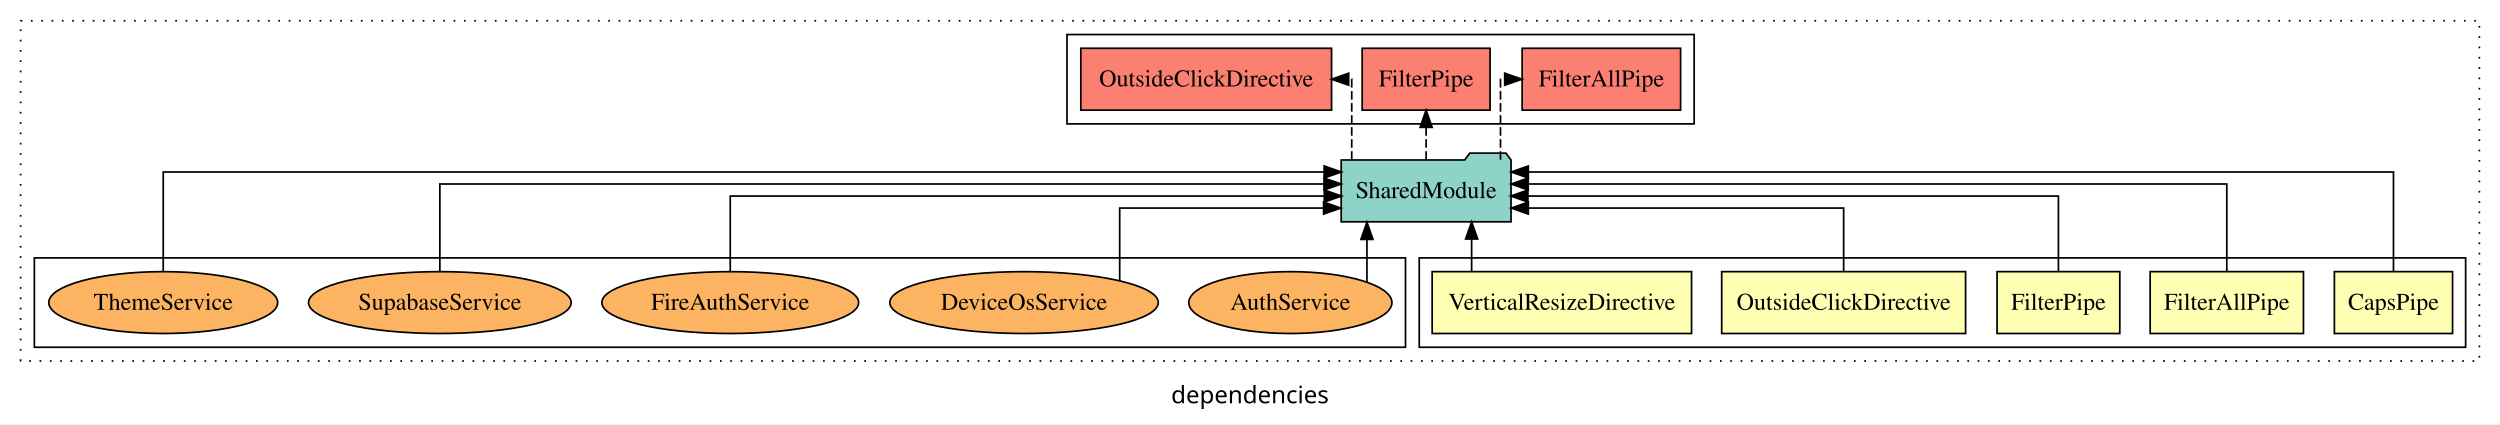
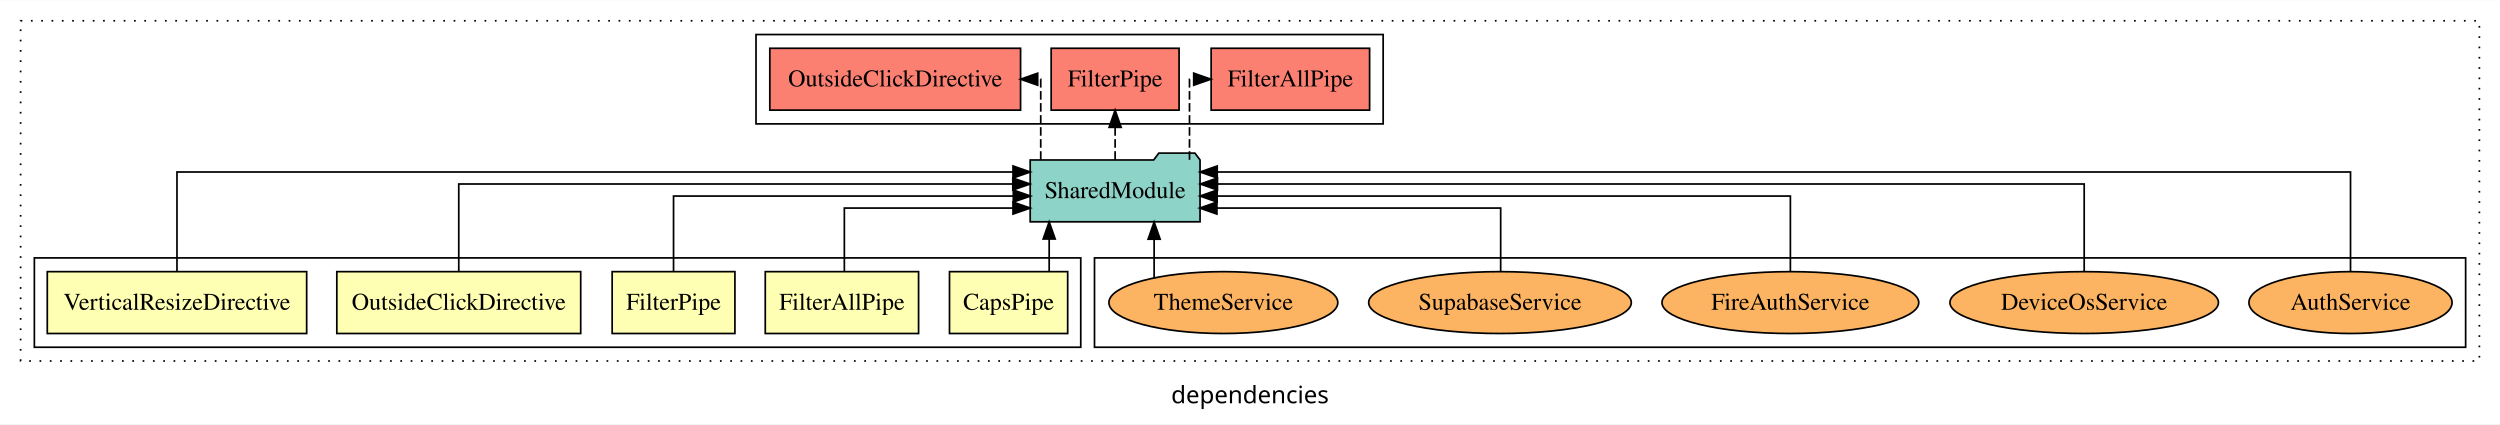
<svg xmlns="http://www.w3.org/2000/svg" width="1455pt" height="247pt" viewBox="0.00 0.00 1455.00 246.80">
  <g id="graph0" class="graph" transform="scale(1 1) rotate(0) translate(4 242.8)">
    <polygon fill="white" stroke="transparent" points="-4,4 -4,-242.8 1451,-242.8 1451,4 -4,4" />
    <text text-anchor="middle" x="723.5" y="-8.2" font-family="sans-serif" font-size="14.00">dependencies</text>
    <g id="clust1" class="cluster">
      <polygon fill="none" stroke="black" stroke-dasharray="1,5" points="8,-32.8 8,-230.8 1439,-230.8 1439,-32.8 8,-32.8" />
    </g>
+     <g id="clust11" class="cluster">
+       <polygon fill="none" stroke="black" points="633,-40.8 633,-92.8 1431,-92.8 1431,-40.8 633,-40.8" />
+     </g>
    <g id="clust9" class="cluster">
-       <polygon fill="none" stroke="black" points="617,-170.8 617,-222.8 982,-222.8 982,-170.8 617,-170.8" />
+       <polygon fill="none" stroke="black" points="436,-170.8 436,-222.8 801,-222.8 801,-170.8 436,-170.8" />
    </g>
    <g id="clust2" class="cluster">
-       <polygon fill="none" stroke="black" points="822,-40.8 822,-92.8 1431,-92.8 1431,-40.8 822,-40.8" />
-     </g>
-     <g id="clust11" class="cluster">
-       <polygon fill="none" stroke="black" points="16,-40.8 16,-92.8 814,-92.8 814,-40.8 16,-40.8" />
+       <polygon fill="none" stroke="black" points="16,-40.8 16,-92.8 625,-92.8 625,-40.8 16,-40.8" />
    </g>
    <g id="node1" class="node">
-       <polygon fill="#ffffb3" stroke="black" points="1423.39,-84.8 1354.61,-84.8 1354.61,-48.8 1423.39,-48.8 1423.39,-84.8" />
-       <text text-anchor="middle" x="1389" y="-62.6" font-family="Times,serif" font-size="14.00">CapsPipe</text>
+       <polygon fill="#ffffb3" stroke="black" points="617.39,-84.8 548.61,-84.8 548.61,-48.8 617.39,-48.8 617.39,-84.8" />
+       <text text-anchor="middle" x="583" y="-62.6" font-family="Times,serif" font-size="14.00">CapsPipe</text>
    </g>
    <g id="node6" class="node">
-       <polygon fill="#8dd3c7" stroke="black" points="875.43,-149.8 872.43,-153.8 851.43,-153.8 848.43,-149.8 776.57,-149.8 776.57,-113.8 875.43,-113.8 875.43,-149.8" />
-       <text text-anchor="middle" x="826" y="-127.6" font-family="Times,serif" font-size="14.00">SharedModule</text>
+       <polygon fill="#8dd3c7" stroke="black" points="694.43,-149.8 691.43,-153.8 670.43,-153.8 667.43,-149.8 595.57,-149.8 595.57,-113.8 694.43,-113.8 694.43,-149.8" />
+       <text text-anchor="middle" x="645" y="-127.6" font-family="Times,serif" font-size="14.00">SharedModule</text>
    </g>
    <g id="edge1" class="edge">
-       <path fill="none" stroke="black" d="M1389,-84.81C1389,-107.29 1389,-142.8 1389,-142.8 1389,-142.8 885.47,-142.8 885.47,-142.8" />
-       <polygon fill="black" stroke="black" points="885.47,-139.3 875.47,-142.8 885.47,-146.3 885.47,-139.3" />
+       <path fill="none" stroke="black" d="M606.62,-84.91C606.62,-84.91 606.62,-103.79 606.62,-103.79" />
+       <polygon fill="black" stroke="black" points="603.12,-103.79 606.62,-113.79 610.12,-103.79 603.12,-103.79" />
    </g>
    <g id="node2" class="node">
-       <polygon fill="#ffffb3" stroke="black" points="1336.61,-84.8 1247.39,-84.8 1247.39,-48.8 1336.61,-48.8 1336.61,-84.8" />
-       <text text-anchor="middle" x="1292" y="-62.6" font-family="Times,serif" font-size="14.00">FilterAllPipe</text>
+       <polygon fill="#ffffb3" stroke="black" points="530.61,-84.8 441.39,-84.8 441.39,-48.8 530.61,-48.8 530.61,-84.8" />
+       <text text-anchor="middle" x="486" y="-62.6" font-family="Times,serif" font-size="14.00">FilterAllPipe</text>
    </g>
    <g id="edge2" class="edge">
-       <path fill="none" stroke="black" d="M1292,-84.93C1292,-105.37 1292,-135.8 1292,-135.8 1292,-135.8 885.43,-135.8 885.43,-135.8" />
-       <polygon fill="black" stroke="black" points="885.43,-132.3 875.43,-135.8 885.43,-139.3 885.43,-132.3" />
+       <path fill="none" stroke="black" d="M487.41,-84.81C487.41,-100.85 487.41,-121.8 487.41,-121.8 487.41,-121.8 585.57,-121.8 585.57,-121.8" />
+       <polygon fill="black" stroke="black" points="585.57,-125.3 595.57,-121.8 585.57,-118.3 585.57,-125.3" />
    </g>
    <g id="node3" class="node">
-       <polygon fill="#ffffb3" stroke="black" points="1229.72,-84.8 1158.28,-84.8 1158.28,-48.8 1229.72,-48.8 1229.72,-84.8" />
-       <text text-anchor="middle" x="1194" y="-62.6" font-family="Times,serif" font-size="14.00">FilterPipe</text>
+       <polygon fill="#ffffb3" stroke="black" points="423.72,-84.8 352.28,-84.8 352.28,-48.8 423.72,-48.8 423.72,-84.8" />
+       <text text-anchor="middle" x="388" y="-62.6" font-family="Times,serif" font-size="14.00">FilterPipe</text>
    </g>
    <g id="edge3" class="edge">
-       <path fill="none" stroke="black" d="M1194,-85.07C1194,-103.36 1194,-128.8 1194,-128.8 1194,-128.8 885.25,-128.8 885.25,-128.8" />
-       <polygon fill="black" stroke="black" points="885.25,-125.3 875.25,-128.8 885.25,-132.3 885.25,-125.3" />
+       <path fill="none" stroke="black" d="M388,-85.07C388,-103.36 388,-128.8 388,-128.8 388,-128.8 585.75,-128.8 585.75,-128.8" />
+       <polygon fill="black" stroke="black" points="585.75,-132.3 595.75,-128.8 585.75,-125.3 585.75,-132.3" />
    </g>
    <g id="node4" class="node">
-       <polygon fill="#ffffb3" stroke="black" points="1139.97,-84.8 998.03,-84.8 998.03,-48.8 1139.97,-48.8 1139.97,-84.8" />
-       <text text-anchor="middle" x="1069" y="-62.6" font-family="Times,serif" font-size="14.00">OutsideClickDirective</text>
+       <polygon fill="#ffffb3" stroke="black" points="333.97,-84.8 192.03,-84.8 192.03,-48.8 333.97,-48.8 333.97,-84.8" />
+       <text text-anchor="middle" x="263" y="-62.6" font-family="Times,serif" font-size="14.00">OutsideClickDirective</text>
    </g>
    <g id="edge4" class="edge">
-       <path fill="none" stroke="black" d="M1069,-84.81C1069,-100.85 1069,-121.8 1069,-121.8 1069,-121.8 885.47,-121.8 885.47,-121.8" />
-       <polygon fill="black" stroke="black" points="885.47,-118.3 875.47,-121.8 885.47,-125.3 885.47,-118.3" />
+       <path fill="none" stroke="black" d="M263,-84.93C263,-105.37 263,-135.8 263,-135.8 263,-135.8 585.45,-135.8 585.45,-135.8" />
+       <polygon fill="black" stroke="black" points="585.45,-139.3 595.45,-135.8 585.45,-132.3 585.45,-139.3" />
    </g>
    <g id="node5" class="node">
-       <polygon fill="#ffffb3" stroke="black" points="980.48,-84.8 829.52,-84.8 829.52,-48.8 980.48,-48.8 980.48,-84.8" />
-       <text text-anchor="middle" x="905" y="-62.6" font-family="Times,serif" font-size="14.00">VerticalResizeDirective</text>
+       <polygon fill="#ffffb3" stroke="black" points="174.48,-84.8 23.52,-84.8 23.52,-48.8 174.48,-48.8 174.48,-84.8" />
+       <text text-anchor="middle" x="99" y="-62.6" font-family="Times,serif" font-size="14.00">VerticalResizeDirective</text>
    </g>
    <g id="edge5" class="edge">
-       <path fill="none" stroke="black" d="M852.49,-84.91C852.49,-84.91 852.49,-103.79 852.49,-103.79" />
-       <polygon fill="black" stroke="black" points="848.99,-103.79 852.49,-113.79 855.99,-103.79 848.99,-103.79" />
+       <path fill="none" stroke="black" d="M99,-84.81C99,-107.29 99,-142.8 99,-142.8 99,-142.8 585.58,-142.8 585.58,-142.8" />
+       <polygon fill="black" stroke="black" points="585.58,-146.3 595.58,-142.8 585.58,-139.3 585.58,-146.3" />
    </g>
    <g id="node7" class="node">
-       <polygon fill="#fb8072" stroke="black" points="974.11,-214.8 881.89,-214.8 881.89,-178.8 974.11,-178.8 974.11,-214.8" />
-       <text text-anchor="middle" x="928" y="-192.6" font-family="Times,serif" font-size="14.00">FilterAllPipe </text>
+       <polygon fill="#fb8072" stroke="black" points="793.11,-214.8 700.89,-214.8 700.89,-178.8 793.11,-178.8 793.11,-214.8" />
+       <text text-anchor="middle" x="747" y="-192.6" font-family="Times,serif" font-size="14.00">FilterAllPipe </text>
    </g>
    <g id="edge6" class="edge">
-       <path fill="none" stroke="black" stroke-dasharray="5,2" d="M869.29,-149.91C869.29,-169.14 869.29,-196.8 869.29,-196.8 869.29,-196.8 871.74,-196.8 871.74,-196.8" />
-       <polygon fill="black" stroke="black" points="871.74,-200.3 881.74,-196.8 871.74,-193.3 871.74,-200.3" />
+       <path fill="none" stroke="black" stroke-dasharray="5,2" d="M688.29,-149.91C688.29,-169.14 688.29,-196.8 688.29,-196.8 688.29,-196.8 690.74,-196.8 690.74,-196.8" />
+       <polygon fill="black" stroke="black" points="690.74,-200.3 700.74,-196.8 690.74,-193.3 690.74,-200.3" />
    </g>
    <g id="node8" class="node">
-       <polygon fill="#fb8072" stroke="black" points="863.22,-214.8 788.78,-214.8 788.78,-178.8 863.22,-178.8 863.22,-214.8" />
-       <text text-anchor="middle" x="826" y="-192.6" font-family="Times,serif" font-size="14.00">FilterPipe </text>
+       <polygon fill="#fb8072" stroke="black" points="682.22,-214.8 607.78,-214.8 607.78,-178.8 682.22,-178.8 682.22,-214.8" />
+       <text text-anchor="middle" x="645" y="-192.6" font-family="Times,serif" font-size="14.00">FilterPipe </text>
    </g>
    <g id="edge7" class="edge">
-       <path fill="none" stroke="black" stroke-dasharray="5,2" d="M826,-149.91C826,-149.91 826,-168.79 826,-168.79" />
-       <polygon fill="black" stroke="black" points="822.5,-168.79 826,-178.79 829.5,-168.79 822.5,-168.79" />
+       <path fill="none" stroke="black" stroke-dasharray="5,2" d="M645,-149.91C645,-149.91 645,-168.79 645,-168.79" />
+       <polygon fill="black" stroke="black" points="641.5,-168.79 645,-178.79 648.5,-168.79 641.5,-168.79" />
    </g>
    <g id="node9" class="node">
-       <polygon fill="#fb8072" stroke="black" points="770.97,-214.8 625.03,-214.8 625.03,-178.8 770.97,-178.8 770.97,-214.8" />
-       <text text-anchor="middle" x="698" y="-192.6" font-family="Times,serif" font-size="14.00">OutsideClickDirective </text>
+       <polygon fill="#fb8072" stroke="black" points="589.97,-214.8 444.03,-214.8 444.03,-178.8 589.97,-178.8 589.97,-214.8" />
+       <text text-anchor="middle" x="517" y="-192.6" font-family="Times,serif" font-size="14.00">OutsideClickDirective </text>
    </g>
    <g id="edge8" class="edge">
-       <path fill="none" stroke="black" stroke-dasharray="5,2" d="M782.71,-149.91C782.71,-169.14 782.71,-196.8 782.71,-196.8 782.71,-196.8 780.93,-196.8 780.93,-196.8" />
-       <polygon fill="black" stroke="black" points="780.93,-193.3 770.93,-196.8 780.93,-200.3 780.93,-193.3" />
+       <path fill="none" stroke="black" stroke-dasharray="5,2" d="M601.71,-149.91C601.71,-169.14 601.71,-196.8 601.71,-196.8 601.71,-196.8 599.93,-196.8 599.93,-196.8" />
+       <polygon fill="black" stroke="black" points="599.93,-193.3 589.93,-196.8 599.93,-200.3 599.93,-193.3" />
    </g>
    <g id="node10" class="node">
-       <ellipse fill="#fdb462" stroke="black" cx="747" cy="-66.8" rx="59.11" ry="18" />
-       <text text-anchor="middle" x="747" y="-62.6" font-family="Times,serif" font-size="14.00">AuthService</text>
+       <ellipse fill="#fdb462" stroke="black" cx="1364" cy="-66.8" rx="59.11" ry="18" />
+       <text text-anchor="middle" x="1364" y="-62.6" font-family="Times,serif" font-size="14.00">AuthService</text>
    </g>
    <g id="edge9" class="edge">
-       <path fill="none" stroke="black" d="M791.55,-78.72C791.55,-78.72 791.55,-103.57 791.55,-103.57" />
-       <polygon fill="black" stroke="black" points="788.05,-103.57 791.55,-113.57 795.05,-103.57 788.05,-103.57" />
+       <path fill="none" stroke="black" d="M1364,-84.81C1364,-107.29 1364,-142.8 1364,-142.8 1364,-142.8 704.42,-142.8 704.42,-142.8" />
+       <polygon fill="black" stroke="black" points="704.42,-139.3 694.42,-142.8 704.42,-146.3 704.42,-139.3" />
    </g>
    <g id="node11" class="node">
-       <ellipse fill="#fdb462" stroke="black" cx="592" cy="-66.8" rx="78.14" ry="18" />
-       <text text-anchor="middle" x="592" y="-62.6" font-family="Times,serif" font-size="14.00">DeviceOsService</text>
+       <ellipse fill="#fdb462" stroke="black" cx="1209" cy="-66.8" rx="78.14" ry="18" />
+       <text text-anchor="middle" x="1209" y="-62.6" font-family="Times,serif" font-size="14.00">DeviceOsService</text>
    </g>
    <g id="edge10" class="edge">
-       <path fill="none" stroke="black" d="M647.67,-79.56C647.67,-95.8 647.67,-121.8 647.67,-121.8 647.67,-121.8 766.32,-121.8 766.32,-121.8" />
-       <polygon fill="black" stroke="black" points="766.32,-125.3 776.32,-121.8 766.32,-118.3 766.32,-125.3" />
+       <path fill="none" stroke="black" d="M1209,-84.93C1209,-105.37 1209,-135.8 1209,-135.8 1209,-135.8 704.56,-135.8 704.56,-135.8" />
+       <polygon fill="black" stroke="black" points="704.56,-132.3 694.56,-135.8 704.56,-139.3 704.56,-132.3" />
    </g>
    <g id="node12" class="node">
-       <ellipse fill="#fdb462" stroke="black" cx="421" cy="-66.8" rx="74.73" ry="18" />
-       <text text-anchor="middle" x="421" y="-62.6" font-family="Times,serif" font-size="14.00">FireAuthService</text>
+       <ellipse fill="#fdb462" stroke="black" cx="1038" cy="-66.8" rx="74.73" ry="18" />
+       <text text-anchor="middle" x="1038" y="-62.6" font-family="Times,serif" font-size="14.00">FireAuthService</text>
    </g>
    <g id="edge11" class="edge">
-       <path fill="none" stroke="black" d="M421,-85.07C421,-103.36 421,-128.8 421,-128.8 421,-128.8 766.74,-128.8 766.74,-128.8" />
-       <polygon fill="black" stroke="black" points="766.74,-132.3 776.74,-128.8 766.74,-125.3 766.74,-132.3" />
+       <path fill="none" stroke="black" d="M1038,-85.07C1038,-103.36 1038,-128.8 1038,-128.8 1038,-128.8 704.38,-128.8 704.38,-128.8" />
+       <polygon fill="black" stroke="black" points="704.38,-125.3 694.38,-128.8 704.38,-132.3 704.38,-125.3" />
    </g>
    <g id="node13" class="node">
-       <ellipse fill="#fdb462" stroke="black" cx="252" cy="-66.8" rx="76.43" ry="18" />
-       <text text-anchor="middle" x="252" y="-62.6" font-family="Times,serif" font-size="14.00">SupabaseService</text>
+       <ellipse fill="#fdb462" stroke="black" cx="869" cy="-66.8" rx="76.43" ry="18" />
+       <text text-anchor="middle" x="869" y="-62.6" font-family="Times,serif" font-size="14.00">SupabaseService</text>
    </g>
    <g id="edge12" class="edge">
-       <path fill="none" stroke="black" d="M252,-84.93C252,-105.37 252,-135.8 252,-135.8 252,-135.8 766.56,-135.8 766.56,-135.8" />
-       <polygon fill="black" stroke="black" points="766.56,-139.3 776.56,-135.8 766.56,-132.3 766.56,-139.3" />
+       <path fill="none" stroke="black" d="M869.39,-84.81C869.39,-100.85 869.39,-121.8 869.39,-121.8 869.39,-121.8 704.24,-121.8 704.24,-121.8" />
+       <polygon fill="black" stroke="black" points="704.24,-118.3 694.24,-121.8 704.24,-125.3 704.24,-118.3" />
    </g>
    <g id="node14" class="node">
-       <ellipse fill="#fdb462" stroke="black" cx="91" cy="-66.8" rx="66.61" ry="18" />
-       <text text-anchor="middle" x="91" y="-62.6" font-family="Times,serif" font-size="14.00">ThemeService</text>
+       <ellipse fill="#fdb462" stroke="black" cx="708" cy="-66.8" rx="66.61" ry="18" />
+       <text text-anchor="middle" x="708" y="-62.6" font-family="Times,serif" font-size="14.00">ThemeService</text>
    </g>
    <g id="edge13" class="edge">
-       <path fill="none" stroke="black" d="M91,-84.81C91,-107.29 91,-142.8 91,-142.8 91,-142.8 766.63,-142.8 766.63,-142.8" />
-       <polygon fill="black" stroke="black" points="766.63,-146.3 776.63,-142.8 766.63,-139.3 766.63,-146.3" />
+       <path fill="none" stroke="black" d="M667.7,-81.23C667.7,-81.23 667.7,-103.69 667.7,-103.69" />
+       <polygon fill="black" stroke="black" points="664.2,-103.69 667.7,-113.69 671.2,-103.69 664.2,-103.69" />
    </g>
  </g>
</svg>
